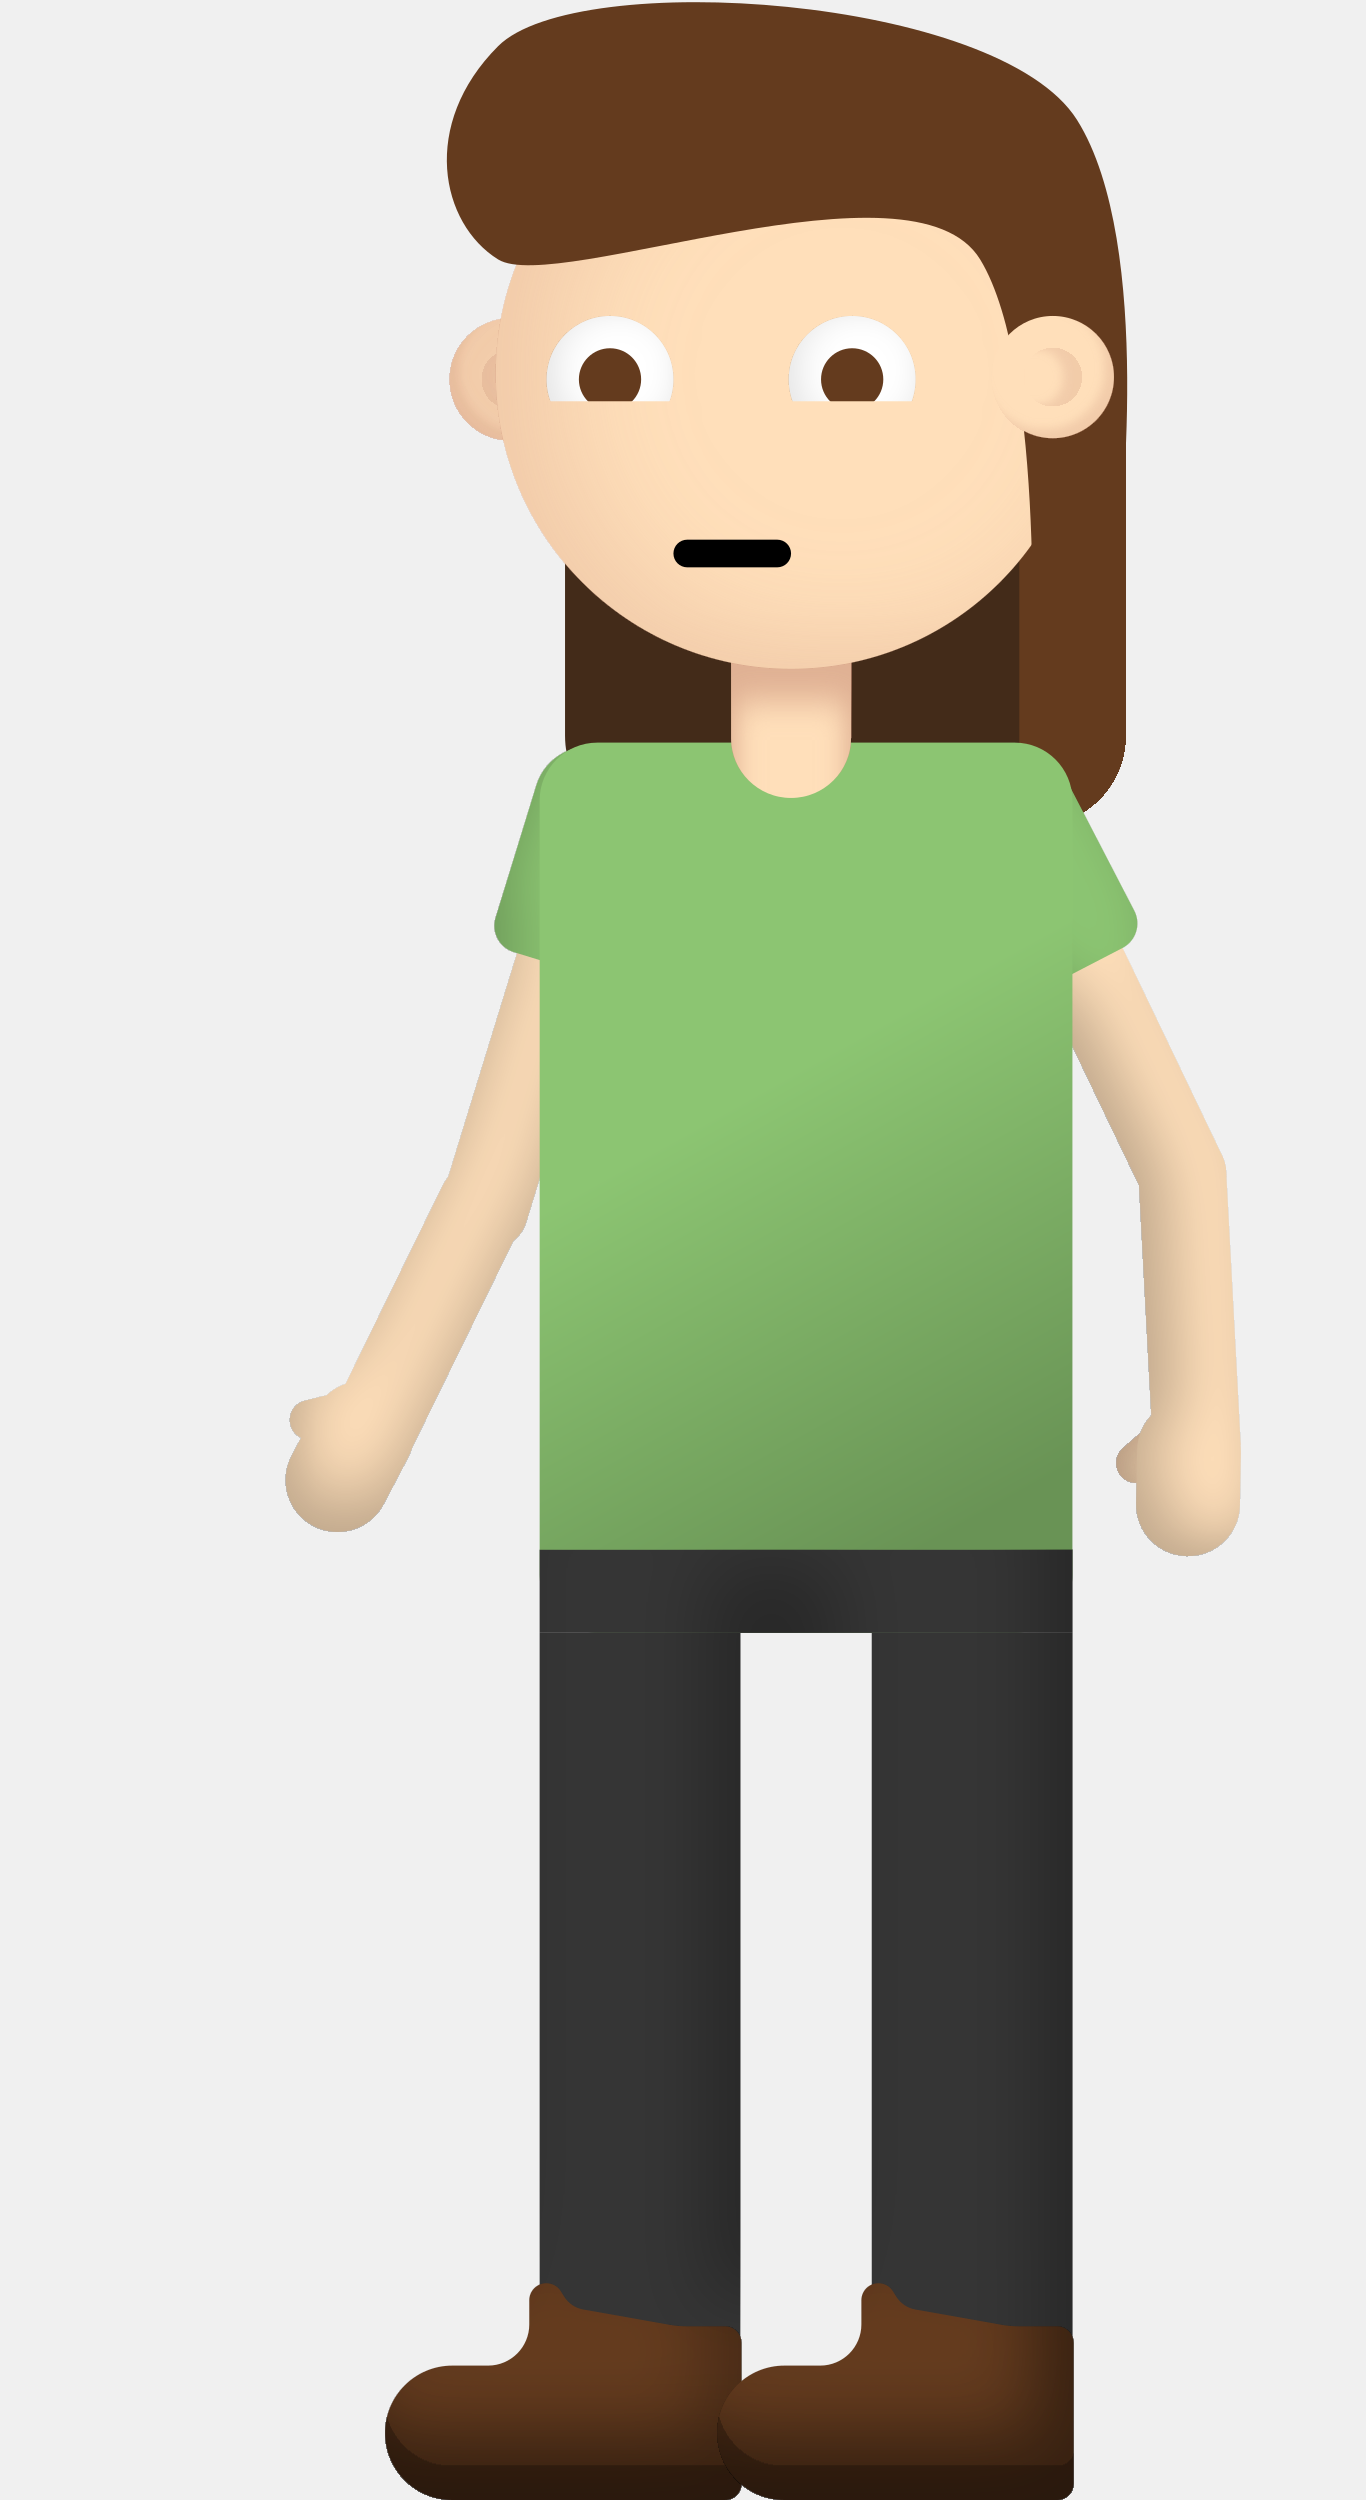
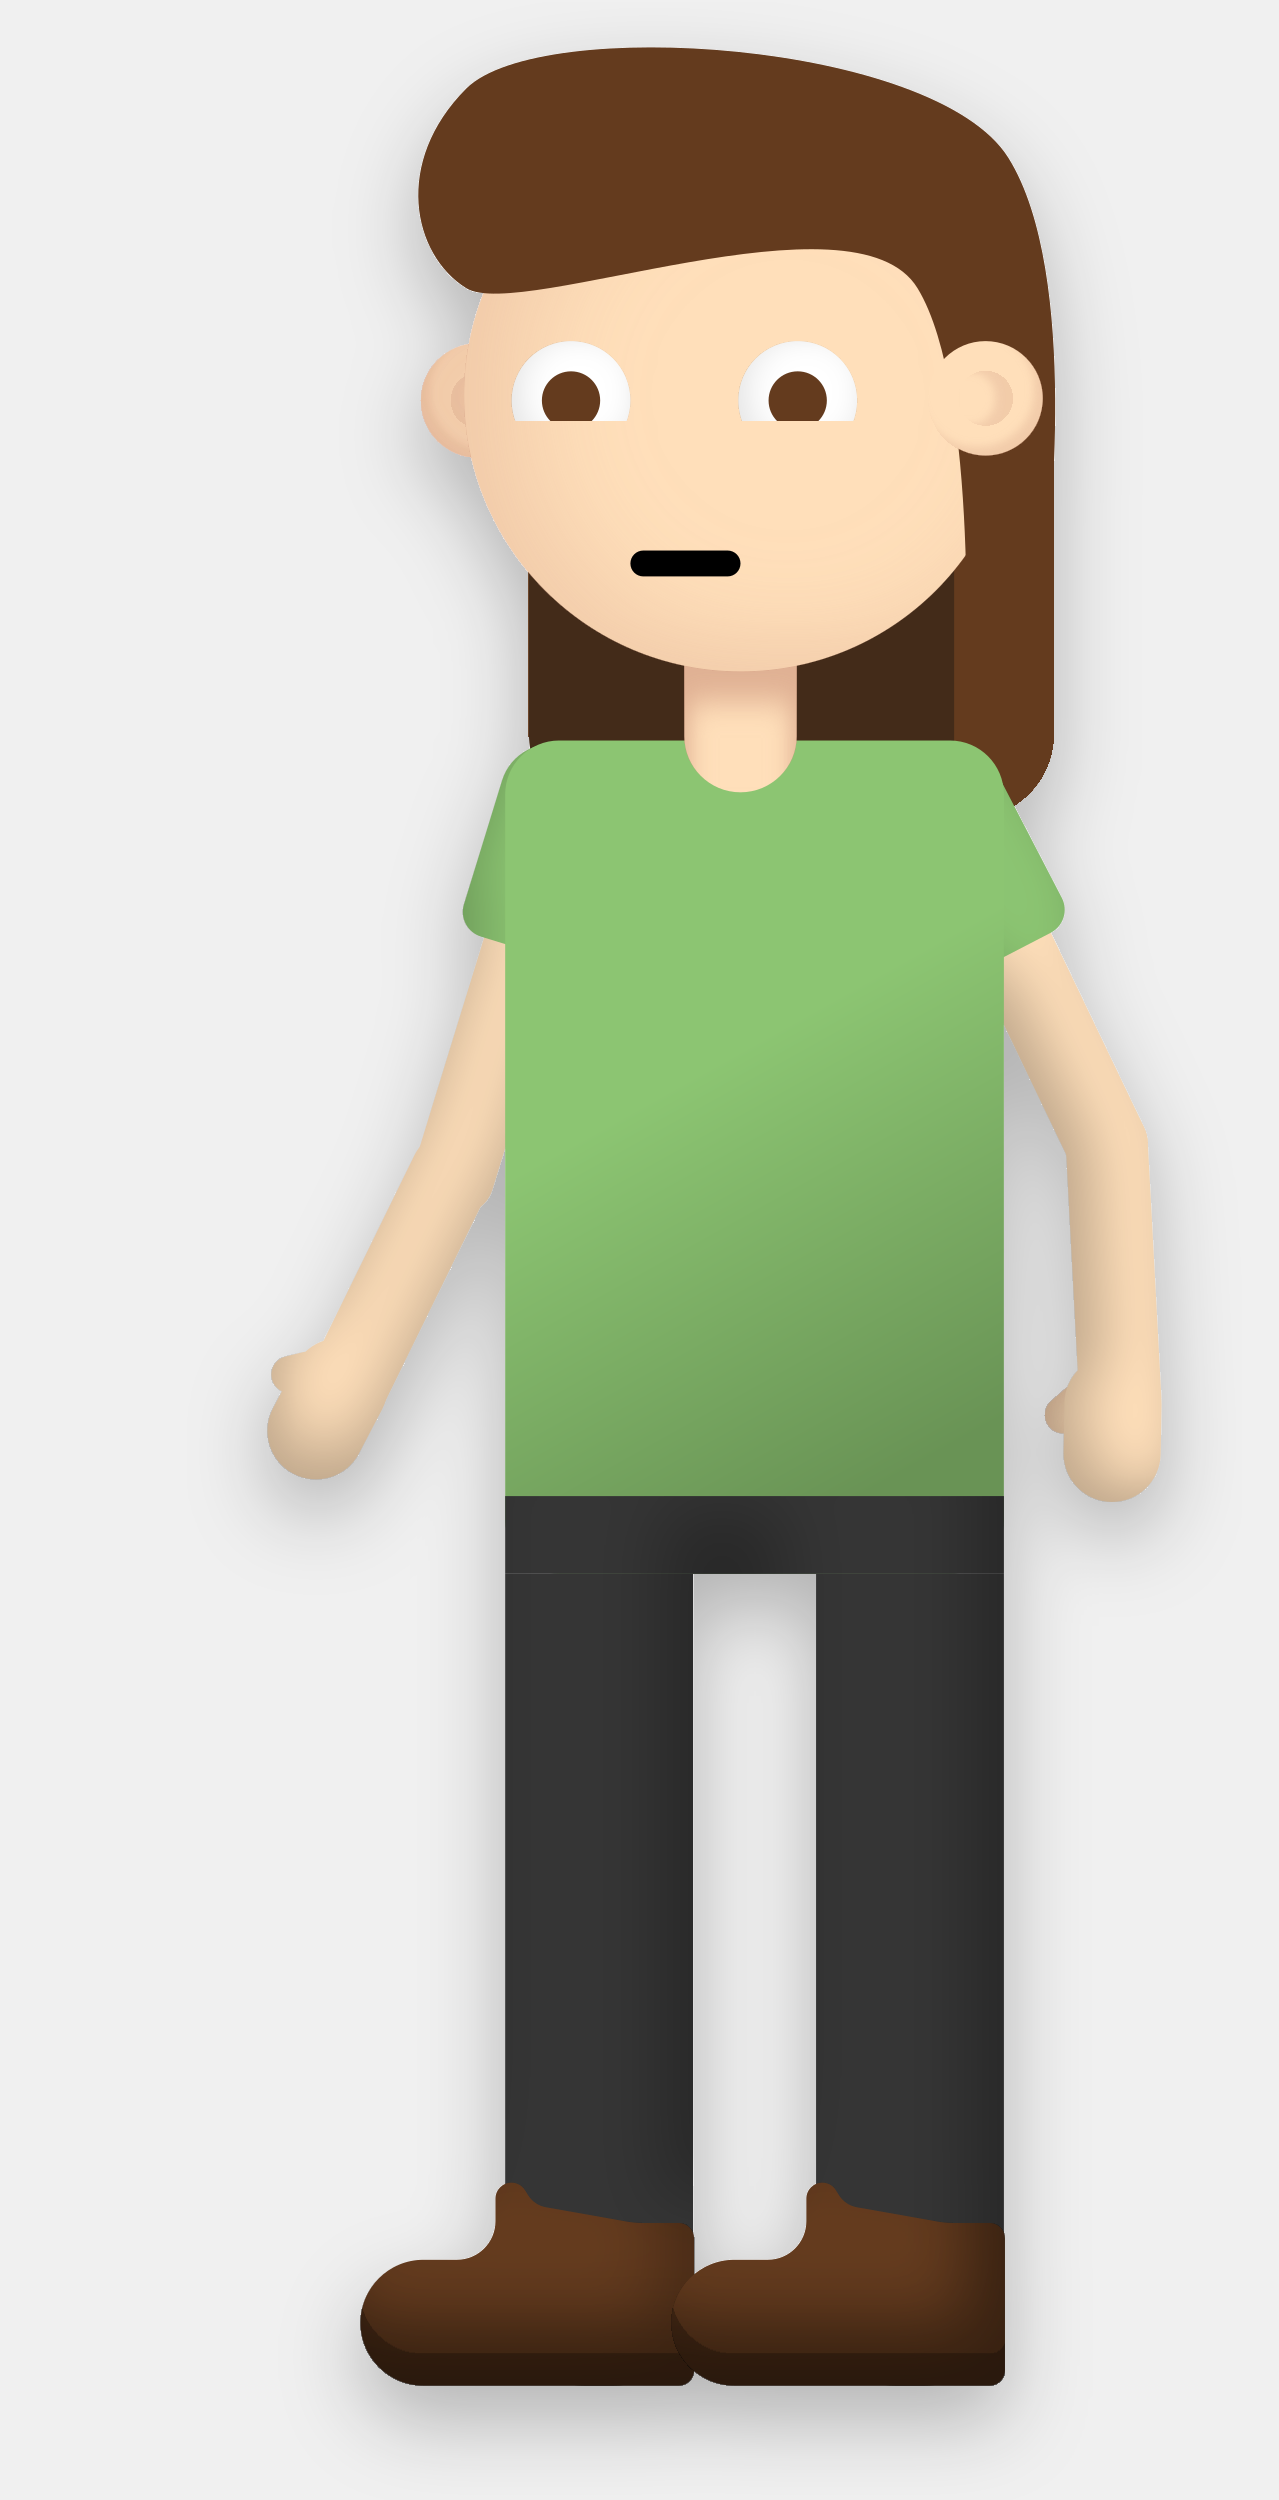
- <svg xmlns="http://www.w3.org/2000/svg" width="592" height="1084" viewBox="0 0 592 1084" fill="none">
-   <g filter="url(#filter0_i_6_19)">
-     <rect x="245" y="120" width="243" height="238" rx="39" fill="#432B19" />
+ <svg xmlns="http://www.w3.org/2000/svg" width="592" height="1158" viewBox="0 0 592 1158" fill="none">
+   <g filter="url(#filter0_d_6_19)">
+     <g filter="url(#filter1_i_6_19)">
+       <rect x="245" y="141" width="243" height="238" rx="39" fill="#432B19" />
+     </g>
+     <g filter="url(#filter2_i_6_19)">
+       <path d="M228.081 551.064C225.483 559.51 216.53 564.25 208.084 561.652L205.216 560.77C195.187 557.684 189.558 547.052 192.643 537.023L237.339 391.743L273.659 402.916L228.081 551.064Z" fill="#FFDFBA" />
+       <path d="M227.422 549.078C231.308 541.141 228.023 531.558 220.087 527.673L217.392 526.354C207.968 521.74 196.587 525.64 191.973 535.065L143 635.105L177.13 651.812L227.422 549.078Z" fill="#FFDFBA" />
+       <path d="M222.852 433.869C216.518 431.92 212.963 425.205 214.912 418.87L232.556 361.523C236.454 348.855 249.884 341.744 262.553 345.642L300.784 357.406L276.082 437.691C274.133 444.026 267.418 447.581 261.083 445.632L222.852 433.869Z" fill="#8CC572" />
+       <rect x="155.848" y="693.122" width="45" height="68" rx="22.5" transform="rotate(-152.315 155.848 693.122)" fill="#FFDFBA" />
+       <rect width="17.181" height="25.295" rx="8.591" transform="matrix(0.245361 0.969432 0.969432 -0.245361 123.848 630.484)" fill="#FFDFBA" />
+     </g>
+     <g filter="url(#filter3_i_6_19)">
+       <path d="M496.858 541.064C500.678 549.032 510.235 552.394 518.203 548.573L520.908 547.276C530.37 542.739 534.362 531.391 529.825 521.929L464.106 384.871L429.842 401.3L496.858 541.064Z" fill="#FFDFBA" />
+       <path d="M493.545 528.299C493.075 519.475 499.847 511.941 508.671 511.47L511.667 511.311C522.145 510.752 531.093 518.794 531.651 529.273L537.95 647.447L500.004 649.469L493.545 528.299Z" fill="#FFDFBA" />
+       <path d="M451.173 450.468C445.289 453.518 438.047 451.22 434.997 445.336L396.345 370.757L431.859 352.351C443.627 346.252 458.112 350.848 464.211 362.616L491.819 415.886C494.869 421.771 492.571 429.013 486.687 432.062L451.173 450.468Z" fill="#8CC572" />
+       <g filter="url(#filter4_i_6_19)">
+         <rect width="17.181" height="25.295" rx="8.591" transform="matrix(0.65431 0.756226 0.756226 -0.65431 480.512 654.488)" fill="#FFDFBA" />
+       </g>
+       <rect x="537.219" y="696.105" width="45" height="68" rx="22.5" transform="rotate(-178.979 537.219 696.105)" fill="#FFDFBA" />
+     </g>
+     <rect x="234" y="343" width="231" height="386" rx="25" fill="url(#paint0_linear_6_19)" />
+     <g filter="url(#filter5_i_6_19)">
+       <path d="M234 693H465V729H234V693Z" fill="#353535" />
+       <path d="M234 729H321V1068.5C321 1088.66 304.658 1105 284.5 1105H270.5C250.342 1105 234 1088.66 234 1068.5V729Z" fill="#353535" />
+       <g filter="url(#filter6_ii_6_19)">
+         <path d="M321.5 1097.83V1036.86C321.5 1035.08 320.835 1033.36 319.634 1032.04C318.275 1030.54 316.349 1029.69 314.329 1029.69H297.783C295.266 1029.69 292.754 1029.47 290.275 1029.03L252.893 1022.4C249.46 1021.79 246.448 1019.75 244.606 1016.79L243.17 1014.49C241.82 1012.32 239.447 1011 236.893 1011C232.81 1011 229.5 1014.31 229.5 1018.39V1028.87C229.5 1038.73 221.501 1046.73 211.635 1046.73H196.135C180.044 1046.73 167 1059.77 167 1075.87C167 1091.96 180.044 1105 196.135 1105H314.329C316.349 1105 318.275 1104.15 319.634 1102.65C320.835 1101.33 321.5 1099.61 321.5 1097.83Z" fill="#643B1E" />
+       </g>
+       <path d="M378 729H465V1068.5C465 1088.66 448.658 1105 428.5 1105H414.5C394.342 1105 378 1088.66 378 1068.5V729Z" fill="#353535" />
+       <g filter="url(#filter7_ii_6_19)">
+         <path d="M465.5 1097.83V1036.86C465.5 1035.08 464.835 1033.36 463.634 1032.04C462.275 1030.54 460.349 1029.69 458.329 1029.69H441.783C439.266 1029.69 436.754 1029.47 434.275 1029.03L396.893 1022.4C393.46 1021.79 390.448 1019.75 388.606 1016.79L387.17 1014.49C385.82 1012.32 383.447 1011 380.893 1011C376.81 1011 373.5 1014.31 373.5 1018.39V1028.87C373.5 1038.73 365.501 1046.73 355.635 1046.73H340.135C324.044 1046.73 311 1059.77 311 1075.87C311 1091.96 324.044 1105 340.135 1105H458.329C460.349 1105 462.275 1104.15 463.634 1102.65C464.835 1101.33 465.5 1099.61 465.5 1097.83Z" fill="#643B1E" />
+       </g>
+     </g>
+     <g filter="url(#filter8_i_6_19)">
+       <path d="M317 297C317 293.686 319.686 291 323 291H363C366.314 291 369 293.686 369 297V341C369 355.359 357.359 367 343 367V367C328.641 367 317 355.359 317 341V297Z" fill="#FFDFBA" />
+     </g>
+     <g filter="url(#filter9_i_6_19)">
+       <g filter="url(#filter10_i_6_19)">
+         <circle cx="221.5" cy="185.5" r="26.5" fill="#FFDFBA" />
+       </g>
+       <g filter="url(#filter11_i_6_19)">
+         <circle cx="221.5" cy="185.5" r="12.5" fill="#FFDFBA" />
+       </g>
+     </g>
+     <g filter="url(#filter12_i_6_19)">
+       <circle cx="343" cy="183" r="128" fill="#FFDFBA" />
+     </g>
+     <path d="M425 133.5C454 181 447 324 447 324L456 327L485 256C485 256 501 127 467 73C433 19 250 7 216 41C182 75 191 118 216 133.5C241 149 396 86 425 133.5Z" fill="#643B1E" />
+     <g filter="url(#filter13_i_6_19)">
+       <circle cx="456.5" cy="184.5" r="26.5" fill="#FFDFBA" />
+     </g>
+     <g filter="url(#filter14_i_6_19)">
+       <circle cx="456.5" cy="184.5" r="12.5" fill="#FFDFBA" />
+     </g>
+     <mask id="mask0_6_19" style="mask-type:alpha" maskUnits="userSpaceOnUse" x="226" y="122" width="183" height="73">
+       <path d="M226 122H408.938V195H226V122Z" fill="#C4C4C4" />
+     </mask>
+     <g mask="url(#mask0_6_19)">
+       <g filter="url(#filter15_i_6_19)">
+         <circle cx="264.5" cy="185.5" r="27.5" fill="white" />
+       </g>
+       <circle cx="264.5" cy="185.5" r="13.5" fill="#643B1E" />
+       <g filter="url(#filter16_i_6_19)">
+         <circle cx="369.5" cy="185.5" r="27.5" fill="white" />
+       </g>
+       <circle cx="369.5" cy="185.5" r="13.5" fill="#643B1E" />
+     </g>
+     <rect x="292" y="255" width="51" height="12" rx="6" fill="black" />
  </g>
-   <g filter="url(#filter1_i_6_19)">
-     <path d="M228.081 530.064C225.483 538.51 216.53 543.25 208.084 540.652L205.216 539.77C195.187 536.684 189.558 526.052 192.643 516.023L237.339 370.742L273.659 381.916L228.081 530.064Z" fill="#FFDFBA" />
-     <path d="M227.422 528.078C231.308 520.141 228.023 510.558 220.087 506.673L217.392 505.354C207.968 500.74 196.587 504.64 191.973 514.065L143 614.105L177.13 630.812L227.422 528.078Z" fill="#FFDFBA" />
-     <path d="M222.852 412.868C216.518 410.92 212.963 404.205 214.912 397.87L232.556 340.523C236.454 327.855 249.884 320.744 262.553 324.642L300.784 336.406L276.082 416.691C274.133 423.026 267.418 426.581 261.083 424.632L222.852 412.868Z" fill="#8CC572" />
-     <rect x="155.848" y="672.122" width="45" height="68" rx="22.5" transform="rotate(-152.315 155.848 672.122)" fill="#FFDFBA" />
-     <rect width="17.181" height="25.295" rx="8.591" transform="matrix(0.245361 0.969432 0.969432 -0.245361 123.848 609.484)" fill="#FFDFBA" />
-   </g>
-   <g filter="url(#filter2_i_6_19)">
-     <path d="M496.858 520.064C500.678 528.032 510.235 531.394 518.203 527.573L520.908 526.276C530.37 521.739 534.362 510.391 529.825 500.929L464.106 363.871L429.842 380.3L496.858 520.064Z" fill="#FFDFBA" />
-     <path d="M493.545 507.299C493.075 498.475 499.847 490.941 508.671 490.47L511.667 490.311C522.145 489.752 531.093 497.794 531.651 508.272L537.95 626.447L500.004 628.469L493.545 507.299Z" fill="#FFDFBA" />
-     <path d="M451.173 429.468C445.289 432.518 438.047 430.22 434.997 424.336L396.345 349.757L431.859 331.351C443.627 325.252 458.112 329.847 464.211 341.616L491.819 394.886C494.869 400.771 492.571 408.013 486.687 411.062L451.173 429.468Z" fill="#8CC572" />
-     <g filter="url(#filter3_i_6_19)">
-       <rect width="17.181" height="25.295" rx="8.591" transform="matrix(0.65431 0.756226 0.756226 -0.65431 480.512 633.488)" fill="#FFDFBA" />
-     </g>
-     <rect x="537.219" y="675.105" width="45" height="68" rx="22.5" transform="rotate(-178.979 537.219 675.105)" fill="#FFDFBA" />
-   </g>
-   <rect x="234" y="322" width="231" height="386" rx="25" fill="url(#paint0_linear_6_19)" />
-   <g filter="url(#filter4_i_6_19)">
-     <path d="M234 672H465V708H234V672Z" fill="#353535" />
-     <path d="M234 708H321V1047.5C321 1067.66 304.658 1084 284.5 1084H270.5C250.342 1084 234 1067.66 234 1047.5V708Z" fill="#353535" />
-     <g filter="url(#filter5_ii_6_19)">
-       <path d="M321.5 1076.83V1015.86C321.5 1014.08 320.835 1012.36 319.634 1011.04C318.275 1009.54 316.349 1008.69 314.329 1008.69H297.783C295.266 1008.69 292.754 1008.47 290.275 1008.03L252.893 1001.4C249.46 1000.79 246.448 998.754 244.606 995.795L243.17 993.487C241.82 991.318 239.447 990 236.893 990C232.81 990 229.5 993.31 229.5 997.393V1007.87C229.5 1017.73 221.501 1025.73 211.635 1025.73H196.135C180.044 1025.73 167 1038.77 167 1054.87C167 1070.96 180.044 1084 196.135 1084H314.329C316.349 1084 318.275 1083.15 319.634 1081.65C320.835 1080.33 321.5 1078.61 321.5 1076.83Z" fill="#643B1E" />
-     </g>
-     <path d="M378 708H465V1047.5C465 1067.66 448.658 1084 428.5 1084H414.5C394.342 1084 378 1067.66 378 1047.5V708Z" fill="#353535" />
-     <g filter="url(#filter6_ii_6_19)">
-       <path d="M465.5 1076.83V1015.86C465.5 1014.08 464.835 1012.36 463.634 1011.04C462.275 1009.54 460.349 1008.69 458.329 1008.69H441.783C439.266 1008.69 436.754 1008.47 434.275 1008.03L396.893 1001.4C393.46 1000.79 390.448 998.754 388.606 995.795L387.17 993.487C385.82 991.318 383.447 990 380.893 990C376.81 990 373.5 993.31 373.5 997.393V1007.87C373.5 1017.73 365.501 1025.73 355.635 1025.73H340.135C324.044 1025.73 311 1038.77 311 1054.87C311 1070.96 324.044 1084 340.135 1084H458.329C460.349 1084 462.275 1083.15 463.634 1081.65C464.835 1080.33 465.5 1078.61 465.5 1076.83Z" fill="#643B1E" />
-     </g>
-   </g>
-   <g filter="url(#filter7_i_6_19)">
-     <path d="M317 276C317 272.686 319.686 270 323 270H363C366.314 270 369 272.686 369 276V320C369 334.359 357.359 346 343 346V346C328.641 346 317 334.359 317 320V276Z" fill="#FFDFBA" />
-   </g>
-   <g filter="url(#filter8_i_6_19)">
-     <g filter="url(#filter9_i_6_19)">
-       <circle cx="221.5" cy="164.5" r="26.5" fill="#FFDFBA" />
-     </g>
-     <g filter="url(#filter10_i_6_19)">
-       <circle cx="221.5" cy="164.5" r="12.5" fill="#FFDFBA" />
-     </g>
-   </g>
-   <g filter="url(#filter11_i_6_19)">
-     <circle cx="343" cy="162" r="128" fill="#FFDFBA" />
-   </g>
-   <path d="M425 112.5C454 160 447 303 447 303L456 306L485 235C485 235 501 106 467 52C433 -2 250 -14 216 20C182 54 191 97 216 112.5C241 128 396 65 425 112.5Z" fill="#643B1E" />
-   <g filter="url(#filter12_i_6_19)">
-     <circle cx="456.5" cy="163.5" r="26.5" fill="#FFDFBA" />
-   </g>
-   <g filter="url(#filter13_i_6_19)">
-     <circle cx="456.5" cy="163.5" r="12.5" fill="#FFDFBA" />
-   </g>
-   <mask id="mask0_6_19" style="mask-type:alpha" maskUnits="userSpaceOnUse" x="226" y="101" width="183" height="73">
-     <path d="M226 101H408.938V174H226V101Z" fill="#C4C4C4" />
-   </mask>
-   <g mask="url(#mask0_6_19)">
-     <g filter="url(#filter14_i_6_19)">
-       <circle cx="264.5" cy="164.5" r="27.5" fill="white" />
-     </g>
-     <circle cx="264.5" cy="164.5" r="13.5" fill="#643B1E" />
-     <g filter="url(#filter15_i_6_19)">
-       <circle cx="369.5" cy="164.5" r="27.5" fill="white" />
-     </g>
-     <circle cx="369.5" cy="164.5" r="13.5" fill="#643B1E" />
-   </g>
-   <rect x="292" y="234" width="51" height="12" rx="6" fill="black" />
  <defs>
-     <filter id="filter0_i_6_19" x="245" y="120" width="243" height="238" filterUnits="userSpaceOnUse" color-interpolation-filters="sRGB">
+     <filter id="filter0_d_6_19" x="86.873" y="0.945" width="488.16" height="1157.05" filterUnits="userSpaceOnUse" color-interpolation-filters="sRGB">
+       <feFlood flood-opacity="0" result="BackgroundImageFix" />
+       <feColorMatrix in="SourceAlpha" type="matrix" values="0 0 0 0 0 0 0 0 0 0 0 0 0 0 0 0 0 0 127 0" result="hardAlpha" />
+       <feOffset dy="16" />
+       <feGaussianBlur stdDeviation="18.5" />
+       <feComposite in2="hardAlpha" operator="out" />
+       <feColorMatrix type="matrix" values="0 0 0 0 0 0 0 0 0 0 0 0 0 0 0 0 0 0 0.25 0" />
+       <feBlend mode="normal" in2="BackgroundImageFix" result="effect1_dropShadow_6_19" />
+       <feBlend mode="normal" in="SourceGraphic" in2="effect1_dropShadow_6_19" result="shape" />
+     </filter>
+     <filter id="filter1_i_6_19" x="245" y="141" width="243" height="238" filterUnits="userSpaceOnUse" color-interpolation-filters="sRGB">
      <feFlood flood-opacity="0" result="BackgroundImageFix" />
      <feBlend mode="normal" in="SourceGraphic" in2="BackgroundImageFix" result="shape" />
      <feColorMatrix in="SourceAlpha" type="matrix" values="0 0 0 0 0 0 0 0 0 0 0 0 0 0 0 0 0 0 127 0" result="hardAlpha" />
      <feOffset dx="-46" dy="40" />
      <feComposite in2="hardAlpha" operator="arithmetic" k2="-1" k3="1" />
      <feColorMatrix type="matrix" values="0 0 0 0 0.392 0 0 0 0 0.232 0 0 0 0 0.116 0 0 0 1 0" />
      <feBlend mode="normal" in2="shape" result="effect1_innerShadow_6_19" />
    </filter>
-     <filter id="filter1_i_6_19" x="123.873" y="310.575" width="179.911" height="353.674" filterUnits="userSpaceOnUse" color-interpolation-filters="sRGB">
+     <filter id="filter2_i_6_19" x="123.873" y="331.575" width="179.911" height="353.674" filterUnits="userSpaceOnUse" color-interpolation-filters="sRGB">
      <feFlood flood-opacity="0" result="BackgroundImageFix" />
      <feBlend mode="normal" in="SourceGraphic" in2="BackgroundImageFix" result="shape" />
      <feColorMatrix in="SourceAlpha" type="matrix" values="0 0 0 0 0 0 0 0 0 0 0 0 0 0 0 0 0 0 127 0" result="hardAlpha" />
      <feOffset dx="3" dy="-13" />
      <feGaussianBlur stdDeviation="14.5" />
      <feComposite in2="hardAlpha" operator="arithmetic" k2="-1" k3="1" />
      <feColorMatrix type="matrix" values="0 0 0 0 0 0 0 0 0 0 0 0 0 0 0 0 0 0 0.25 0" />
      <feBlend mode="normal" in2="shape" result="effect1_innerShadow_6_19" />
    </filter>
-     <filter id="filter2_i_6_19" x="396.345" y="324.654" width="153.687" height="350.054" filterUnits="userSpaceOnUse" color-interpolation-filters="sRGB">
+     <filter id="filter3_i_6_19" x="396.345" y="345.654" width="153.687" height="350.054" filterUnits="userSpaceOnUse" color-interpolation-filters="sRGB">
      <feFlood flood-opacity="0" result="BackgroundImageFix" />
      <feBlend mode="normal" in="SourceGraphic" in2="BackgroundImageFix" result="shape" />
      <feColorMatrix in="SourceAlpha" type="matrix" values="0 0 0 0 0 0 0 0 0 0 0 0 0 0 0 0 0 0 127 0" result="hardAlpha" />
      <feOffset dx="12" dy="-4" />
      <feGaussianBlur stdDeviation="13.5" />
      <feComposite in2="hardAlpha" operator="arithmetic" k2="-1" k3="1" />
      <feColorMatrix type="matrix" values="0 0 0 0 0 0 0 0 0 0 0 0 0 0 0 0 0 0 0.25 0" />
      <feBlend mode="normal" in2="shape" result="effect1_innerShadow_6_19" />
    </filter>
-     <filter id="filter3_i_6_19" x="484.039" y="620.464" width="23.317" height="26.49" filterUnits="userSpaceOnUse" color-interpolation-filters="sRGB">
+     <filter id="filter4_i_6_19" x="484.039" y="641.464" width="23.317" height="26.49" filterUnits="userSpaceOnUse" color-interpolation-filters="sRGB">
      <feFlood flood-opacity="0" result="BackgroundImageFix" />
      <feBlend mode="normal" in="SourceGraphic" in2="BackgroundImageFix" result="shape" />
      <feColorMatrix in="SourceAlpha" type="matrix" values="0 0 0 0 0 0 0 0 0 0 0 0 0 0 0 0 0 0 127 0" result="hardAlpha" />
      <feOffset dy="4" />
      <feGaussianBlur stdDeviation="7" />
      <feComposite in2="hardAlpha" operator="arithmetic" k2="-1" k3="1" />
      <feColorMatrix type="matrix" values="0 0 0 0 0.796 0 0 0 0 0.573 0 0 0 0 0.478 0 0 0 0.25 0" />
      <feBlend mode="normal" in2="shape" result="effect1_innerShadow_6_19" />
    </filter>
-     <filter id="filter4_i_6_19" x="152" y="642" width="313.5" height="442" filterUnits="userSpaceOnUse" color-interpolation-filters="sRGB">
+     <filter id="filter5_i_6_19" x="152" y="663" width="313.5" height="442" filterUnits="userSpaceOnUse" color-interpolation-filters="sRGB">
      <feFlood flood-opacity="0" result="BackgroundImageFix" />
      <feBlend mode="normal" in="SourceGraphic" in2="BackgroundImageFix" result="shape" />
      <feColorMatrix in="SourceAlpha" type="matrix" values="0 0 0 0 0 0 0 0 0 0 0 0 0 0 0 0 0 0 127 0" result="hardAlpha" />
      <feOffset dx="-15" dy="-30" />
      <feGaussianBlur stdDeviation="16" />
      <feComposite in2="hardAlpha" operator="arithmetic" k2="-1" k3="1" />
      <feColorMatrix type="matrix" values="0 0 0 0 0 0 0 0 0 0 0 0 0 0 0 0 0 0 0.25 0" />
      <feBlend mode="normal" in2="shape" result="effect1_innerShadow_6_19" />
    </filter>
-     <filter id="filter5_ii_6_19" x="151" y="964" width="170.5" height="120" filterUnits="userSpaceOnUse" color-interpolation-filters="sRGB">
+     <filter id="filter6_ii_6_19" x="151" y="985" width="170.5" height="120" filterUnits="userSpaceOnUse" color-interpolation-filters="sRGB">
      <feFlood flood-opacity="0" result="BackgroundImageFix" />
      <feBlend mode="normal" in="SourceGraphic" in2="BackgroundImageFix" result="shape" />
      <feColorMatrix in="SourceAlpha" type="matrix" values="0 0 0 0 0 0 0 0 0 0 0 0 0 0 0 0 0 0 127 0" result="hardAlpha" />
      <feOffset dy="-15" />
      <feComposite in2="hardAlpha" operator="arithmetic" k2="-1" k3="1" />
      <feColorMatrix type="matrix" values="0 0 0 0 0 0 0 0 0 0 0 0 0 0 0 0 0 0 0.25 0" />
      <feBlend mode="normal" in2="shape" result="effect1_innerShadow_6_19" />
      <feColorMatrix in="SourceAlpha" type="matrix" values="0 0 0 0 0 0 0 0 0 0 0 0 0 0 0 0 0 0 127 0" result="hardAlpha" />
      <feOffset dx="-16" dy="-26" />
      <feGaussianBlur stdDeviation="15" />
      <feComposite in2="hardAlpha" operator="arithmetic" k2="-1" k3="1" />
      <feColorMatrix type="matrix" values="0 0 0 0 0 0 0 0 0 0 0 0 0 0 0 0 0 0 0.25 0" />
      <feBlend mode="normal" in2="effect1_innerShadow_6_19" result="effect2_innerShadow_6_19" />
    </filter>
-     <filter id="filter6_ii_6_19" x="295" y="964" width="170.5" height="120" filterUnits="userSpaceOnUse" color-interpolation-filters="sRGB">
+     <filter id="filter7_ii_6_19" x="295" y="985" width="170.5" height="120" filterUnits="userSpaceOnUse" color-interpolation-filters="sRGB">
      <feFlood flood-opacity="0" result="BackgroundImageFix" />
      <feBlend mode="normal" in="SourceGraphic" in2="BackgroundImageFix" result="shape" />
      <feColorMatrix in="SourceAlpha" type="matrix" values="0 0 0 0 0 0 0 0 0 0 0 0 0 0 0 0 0 0 127 0" result="hardAlpha" />
      <feOffset dy="-15" />
      <feComposite in2="hardAlpha" operator="arithmetic" k2="-1" k3="1" />
      <feColorMatrix type="matrix" values="0 0 0 0 0 0 0 0 0 0 0 0 0 0 0 0 0 0 0.25 0" />
      <feBlend mode="normal" in2="shape" result="effect1_innerShadow_6_19" />
      <feColorMatrix in="SourceAlpha" type="matrix" values="0 0 0 0 0 0 0 0 0 0 0 0 0 0 0 0 0 0 127 0" result="hardAlpha" />
      <feOffset dx="-16" dy="-26" />
      <feGaussianBlur stdDeviation="15" />
      <feComposite in2="hardAlpha" operator="arithmetic" k2="-1" k3="1" />
      <feColorMatrix type="matrix" values="0 0 0 0 0 0 0 0 0 0 0 0 0 0 0 0 0 0 0.25 0" />
      <feBlend mode="normal" in2="effect1_innerShadow_6_19" result="effect2_innerShadow_6_19" />
    </filter>
-     <filter id="filter7_i_6_19" x="317" y="270" width="52" height="90" filterUnits="userSpaceOnUse" color-interpolation-filters="sRGB">
+     <filter id="filter8_i_6_19" x="317" y="291" width="52" height="90" filterUnits="userSpaceOnUse" color-interpolation-filters="sRGB">
      <feFlood flood-opacity="0" result="BackgroundImageFix" />
      <feBlend mode="normal" in="SourceGraphic" in2="BackgroundImageFix" result="shape" />
      <feColorMatrix in="SourceAlpha" type="matrix" values="0 0 0 0 0 0 0 0 0 0 0 0 0 0 0 0 0 0 127 0" result="hardAlpha" />
      <feOffset dy="34" />
      <feGaussianBlur stdDeviation="7" />
      <feComposite in2="hardAlpha" operator="arithmetic" k2="-1" k3="1" />
      <feColorMatrix type="matrix" values="0 0 0 0 0.796 0 0 0 0 0.573 0 0 0 0 0.478 0 0 0 0.6 0" />
      <feBlend mode="normal" in2="shape" result="effect1_innerShadow_6_19" />
    </filter>
-     <filter id="filter8_i_6_19" x="195" y="133" width="58" height="58" filterUnits="userSpaceOnUse" color-interpolation-filters="sRGB">
+     <filter id="filter9_i_6_19" x="195" y="154" width="58" height="58" filterUnits="userSpaceOnUse" color-interpolation-filters="sRGB">
      <feFlood flood-opacity="0" result="BackgroundImageFix" />
      <feBlend mode="normal" in="SourceGraphic" in2="BackgroundImageFix" result="shape" />
      <feColorMatrix in="SourceAlpha" type="matrix" values="0 0 0 0 0 0 0 0 0 0 0 0 0 0 0 0 0 0 127 0" result="hardAlpha" />
      <feOffset dx="5" dy="-5" />
      <feGaussianBlur stdDeviation="33.5" />
      <feComposite in2="hardAlpha" operator="arithmetic" k2="-1" k3="1" />
      <feColorMatrix type="matrix" values="0 0 0 0 0.796 0 0 0 0 0.573 0 0 0 0 0.478 0 0 0 0.29 0" />
      <feBlend mode="normal" in2="shape" result="effect1_innerShadow_6_19" />
    </filter>
-     <filter id="filter9_i_6_19" x="195" y="134" width="57" height="57" filterUnits="userSpaceOnUse" color-interpolation-filters="sRGB">
+     <filter id="filter10_i_6_19" x="195" y="155" width="57" height="57" filterUnits="userSpaceOnUse" color-interpolation-filters="sRGB">
      <feFlood flood-opacity="0" result="BackgroundImageFix" />
      <feBlend mode="normal" in="SourceGraphic" in2="BackgroundImageFix" result="shape" />
      <feColorMatrix in="SourceAlpha" type="matrix" values="0 0 0 0 0 0 0 0 0 0 0 0 0 0 0 0 0 0 127 0" result="hardAlpha" />
      <feOffset dx="4" dy="-4" />
      <feGaussianBlur stdDeviation="2" />
      <feComposite in2="hardAlpha" operator="arithmetic" k2="-1" k3="1" />
      <feColorMatrix type="matrix" values="0 0 0 0 0.796 0 0 0 0 0.573 0 0 0 0 0.478 0 0 0 0.25 0" />
      <feBlend mode="normal" in2="shape" result="effect1_innerShadow_6_19" />
    </filter>
-     <filter id="filter10_i_6_19" x="209" y="152" width="29" height="25" filterUnits="userSpaceOnUse" color-interpolation-filters="sRGB">
+     <filter id="filter11_i_6_19" x="209" y="173" width="29" height="25" filterUnits="userSpaceOnUse" color-interpolation-filters="sRGB">
      <feFlood flood-opacity="0" result="BackgroundImageFix" />
      <feBlend mode="normal" in="SourceGraphic" in2="BackgroundImageFix" result="shape" />
      <feColorMatrix in="SourceAlpha" type="matrix" values="0 0 0 0 0 0 0 0 0 0 0 0 0 0 0 0 0 0 127 0" result="hardAlpha" />
      <feOffset dx="8" />
      <feGaussianBlur stdDeviation="2" />
      <feComposite in2="hardAlpha" operator="arithmetic" k2="-1" k3="1" />
      <feColorMatrix type="matrix" values="0 0 0 0 0.796 0 0 0 0 0.573 0 0 0 0 0.478 0 0 0 0.25 0" />
      <feBlend mode="normal" in2="shape" result="effect1_innerShadow_6_19" />
    </filter>
-     <filter id="filter11_i_6_19" x="215" y="34" width="278" height="256" filterUnits="userSpaceOnUse" color-interpolation-filters="sRGB">
+     <filter id="filter12_i_6_19" x="215" y="55" width="278" height="256" filterUnits="userSpaceOnUse" color-interpolation-filters="sRGB">
      <feFlood flood-opacity="0" result="BackgroundImageFix" />
      <feBlend mode="normal" in="SourceGraphic" in2="BackgroundImageFix" result="shape" />
      <feColorMatrix in="SourceAlpha" type="matrix" values="0 0 0 0 0 0 0 0 0 0 0 0 0 0 0 0 0 0 127 0" result="hardAlpha" />
      <feOffset dx="22" />
      <feGaussianBlur stdDeviation="28" />
      <feComposite in2="hardAlpha" operator="arithmetic" k2="-1" k3="1" />
      <feColorMatrix type="matrix" values="0 0 0 0 0.796 0 0 0 0 0.573 0 0 0 0 0.477 0 0 0 0.29 0" />
      <feBlend mode="normal" in2="shape" result="effect1_innerShadow_6_19" />
    </filter>
-     <filter id="filter12_i_6_19" x="426" y="133" width="57" height="57" filterUnits="userSpaceOnUse" color-interpolation-filters="sRGB">
+     <filter id="filter13_i_6_19" x="426" y="154" width="57" height="57" filterUnits="userSpaceOnUse" color-interpolation-filters="sRGB">
      <feFlood flood-opacity="0" result="BackgroundImageFix" />
      <feBlend mode="normal" in="SourceGraphic" in2="BackgroundImageFix" result="shape" />
      <feColorMatrix in="SourceAlpha" type="matrix" values="0 0 0 0 0 0 0 0 0 0 0 0 0 0 0 0 0 0 127 0" result="hardAlpha" />
      <feOffset dx="-4" dy="-4" />
      <feGaussianBlur stdDeviation="2" />
      <feComposite in2="hardAlpha" operator="arithmetic" k2="-1" k3="1" />
      <feColorMatrix type="matrix" values="0 0 0 0 0.796 0 0 0 0 0.573 0 0 0 0 0.478 0 0 0 0.25 0" />
      <feBlend mode="normal" in2="shape" result="effect1_innerShadow_6_19" />
    </filter>
-     <filter id="filter13_i_6_19" x="440" y="151" width="29" height="25" filterUnits="userSpaceOnUse" color-interpolation-filters="sRGB">
+     <filter id="filter14_i_6_19" x="440" y="172" width="29" height="25" filterUnits="userSpaceOnUse" color-interpolation-filters="sRGB">
      <feFlood flood-opacity="0" result="BackgroundImageFix" />
      <feBlend mode="normal" in="SourceGraphic" in2="BackgroundImageFix" result="shape" />
      <feColorMatrix in="SourceAlpha" type="matrix" values="0 0 0 0 0 0 0 0 0 0 0 0 0 0 0 0 0 0 127 0" result="hardAlpha" />
      <feOffset dx="-8" />
      <feGaussianBlur stdDeviation="2" />
      <feComposite in2="hardAlpha" operator="arithmetic" k2="-1" k3="1" />
      <feColorMatrix type="matrix" values="0 0 0 0 0.796 0 0 0 0 0.573 0 0 0 0 0.478 0 0 0 0.25 0" />
      <feBlend mode="normal" in2="shape" result="effect1_innerShadow_6_19" />
    </filter>
-     <filter id="filter14_i_6_19" x="237" y="133" width="59" height="59" filterUnits="userSpaceOnUse" color-interpolation-filters="sRGB">
+     <filter id="filter15_i_6_19" x="237" y="154" width="59" height="59" filterUnits="userSpaceOnUse" color-interpolation-filters="sRGB">
      <feFlood flood-opacity="0" result="BackgroundImageFix" />
      <feBlend mode="normal" in="SourceGraphic" in2="BackgroundImageFix" result="shape" />
      <feColorMatrix in="SourceAlpha" type="matrix" values="0 0 0 0 0 0 0 0 0 0 0 0 0 0 0 0 0 0 127 0" result="hardAlpha" />
      <feOffset dx="4" dy="-4" />
      <feGaussianBlur stdDeviation="7.5" />
      <feComposite in2="hardAlpha" operator="arithmetic" k2="-1" k3="1" />
      <feColorMatrix type="matrix" values="0 0 0 0 0 0 0 0 0 0 0 0 0 0 0 0 0 0 0.1 0" />
      <feBlend mode="normal" in2="shape" result="effect1_innerShadow_6_19" />
    </filter>
-     <filter id="filter15_i_6_19" x="342" y="133" width="59" height="59" filterUnits="userSpaceOnUse" color-interpolation-filters="sRGB">
+     <filter id="filter16_i_6_19" x="342" y="154" width="59" height="59" filterUnits="userSpaceOnUse" color-interpolation-filters="sRGB">
      <feFlood flood-opacity="0" result="BackgroundImageFix" />
      <feBlend mode="normal" in="SourceGraphic" in2="BackgroundImageFix" result="shape" />
      <feColorMatrix in="SourceAlpha" type="matrix" values="0 0 0 0 0 0 0 0 0 0 0 0 0 0 0 0 0 0 127 0" result="hardAlpha" />
      <feOffset dx="4" dy="-4" />
      <feGaussianBlur stdDeviation="7.5" />
      <feComposite in2="hardAlpha" operator="arithmetic" k2="-1" k3="1" />
      <feColorMatrix type="matrix" values="0 0 0 0 0 0 0 0 0 0 0 0 0 0 0 0 0 0 0.1 0" />
      <feBlend mode="normal" in2="shape" result="effect1_innerShadow_6_19" />
    </filter>
-     <linearGradient id="paint0_linear_6_19" x1="321" y1="477" x2="422.5" y2="659.5" gradientUnits="userSpaceOnUse">
+     <linearGradient id="paint0_linear_6_19" x1="321" y1="498" x2="422.5" y2="680.5" gradientUnits="userSpaceOnUse">
      <stop stop-color="#8CC572" />
      <stop offset="1" stop-color="#699355" />
    </linearGradient>
  </defs>
</svg>
